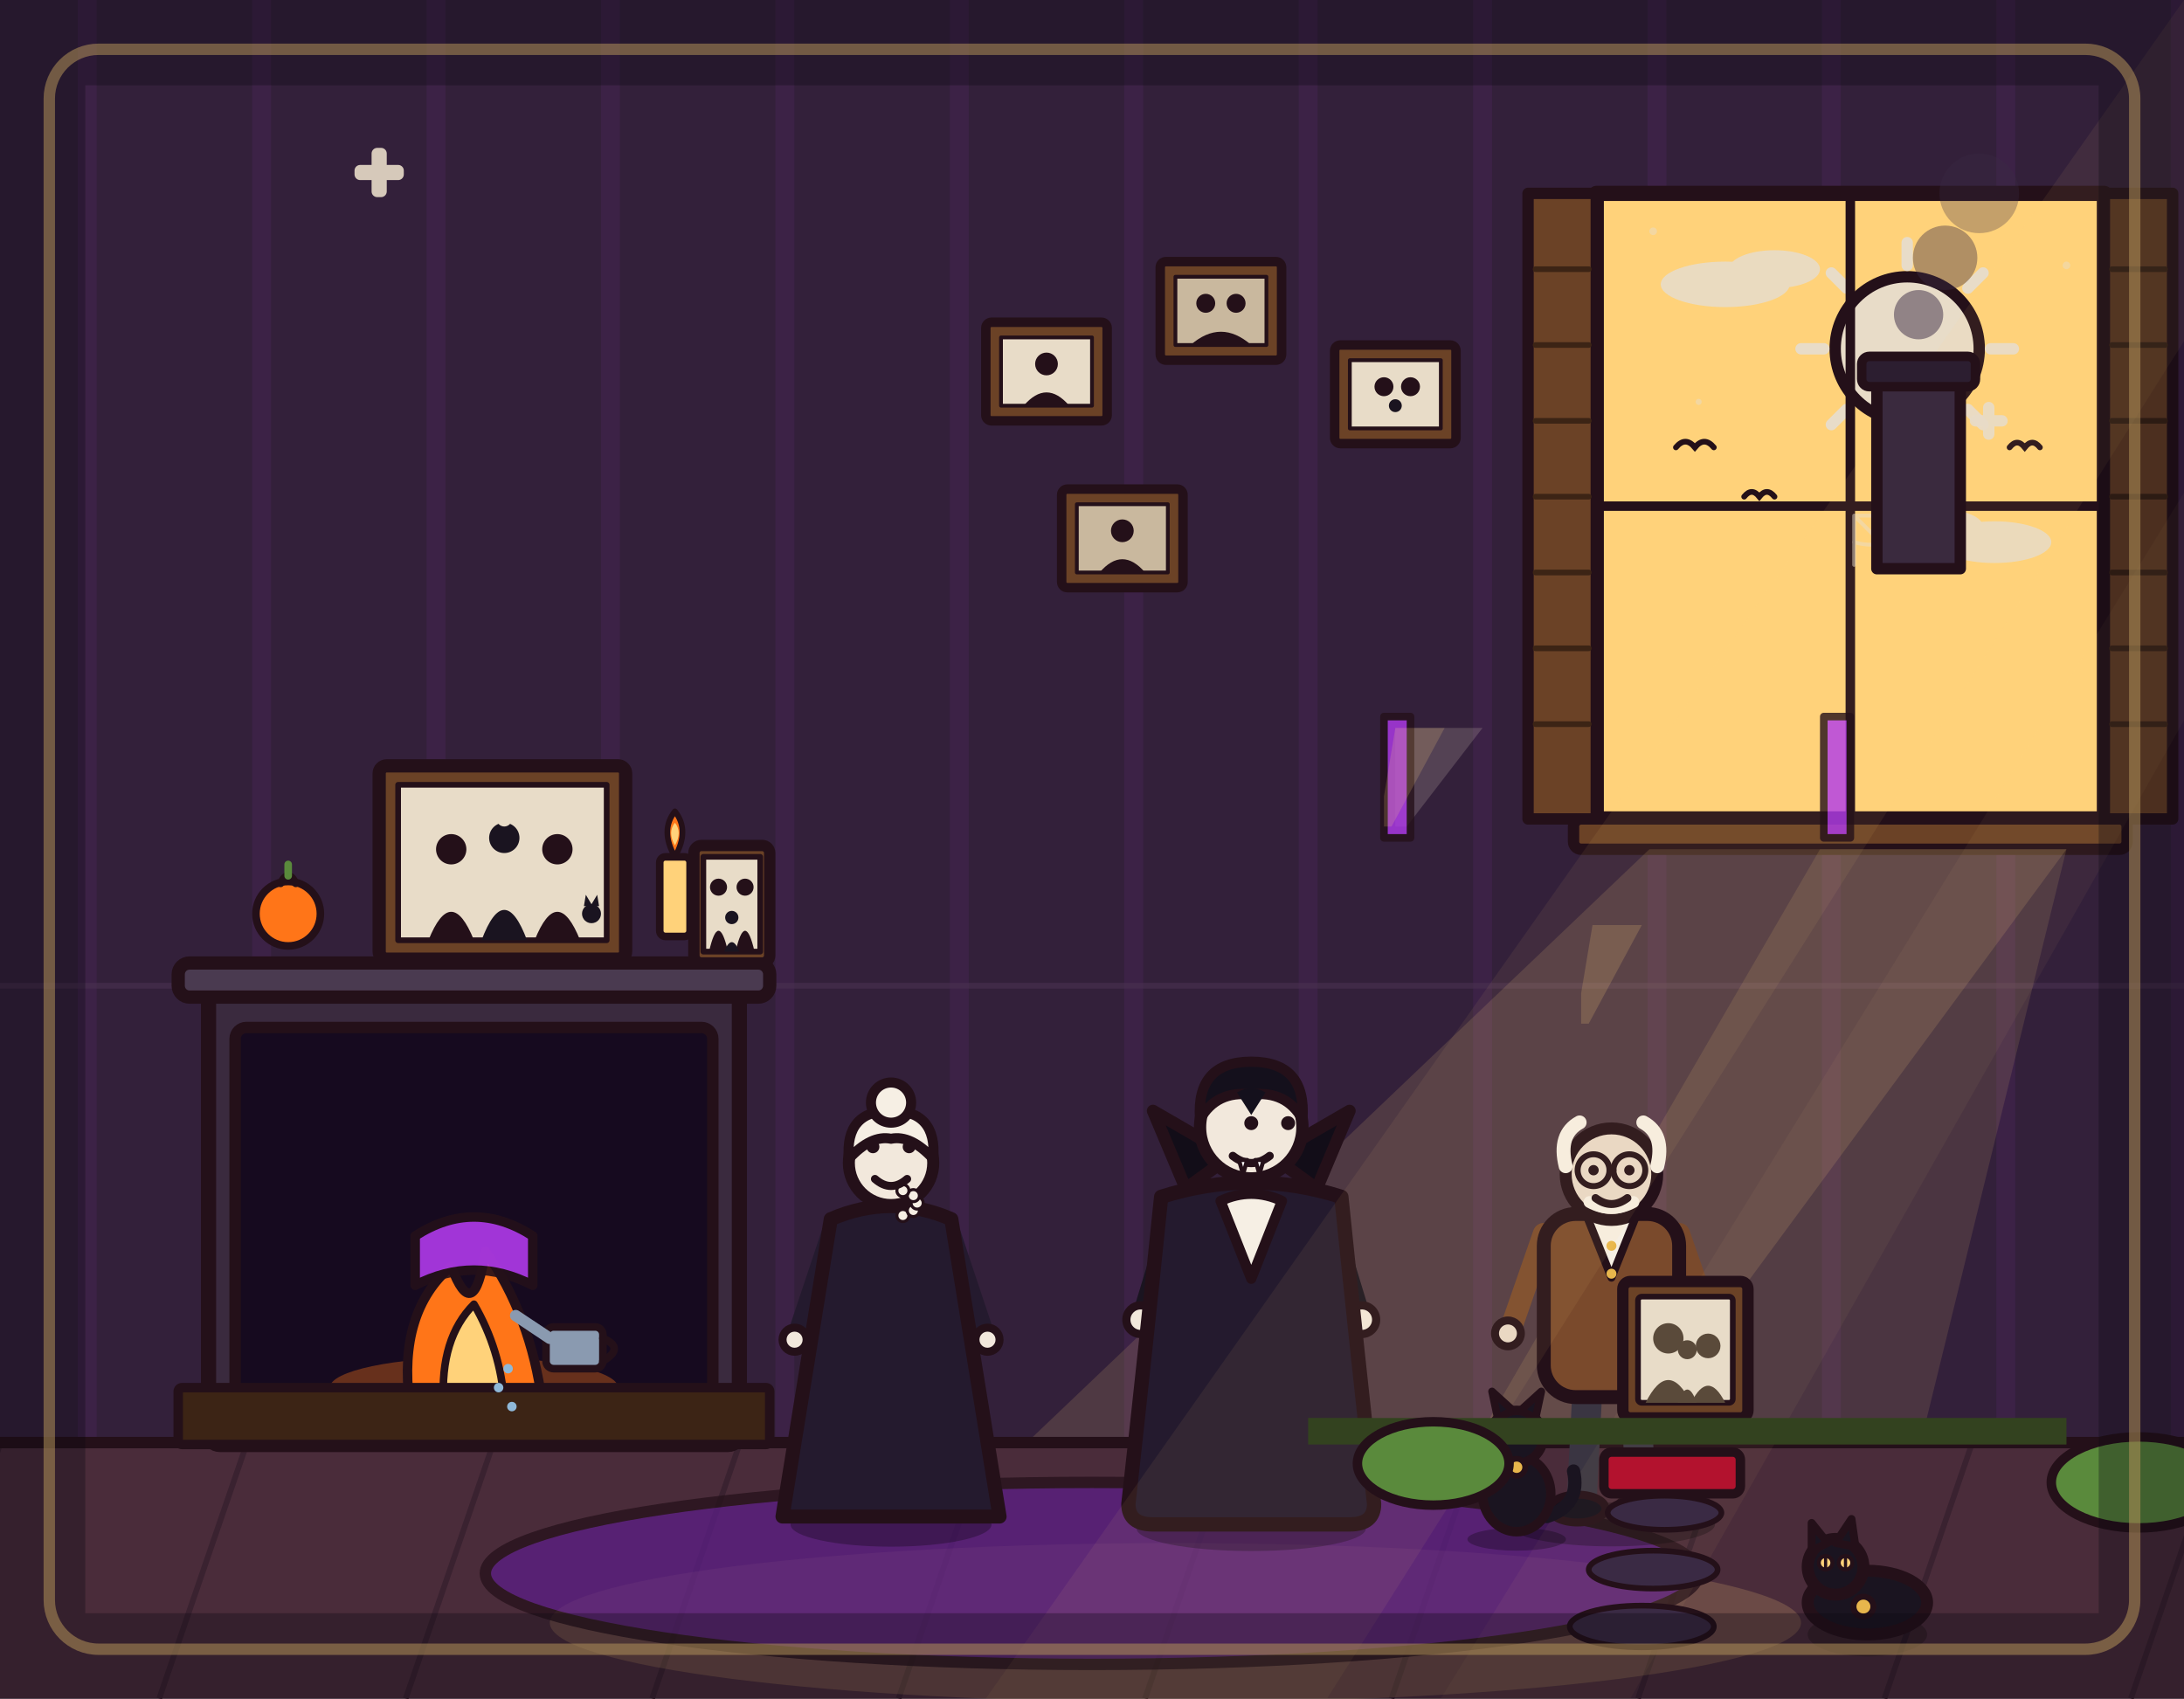
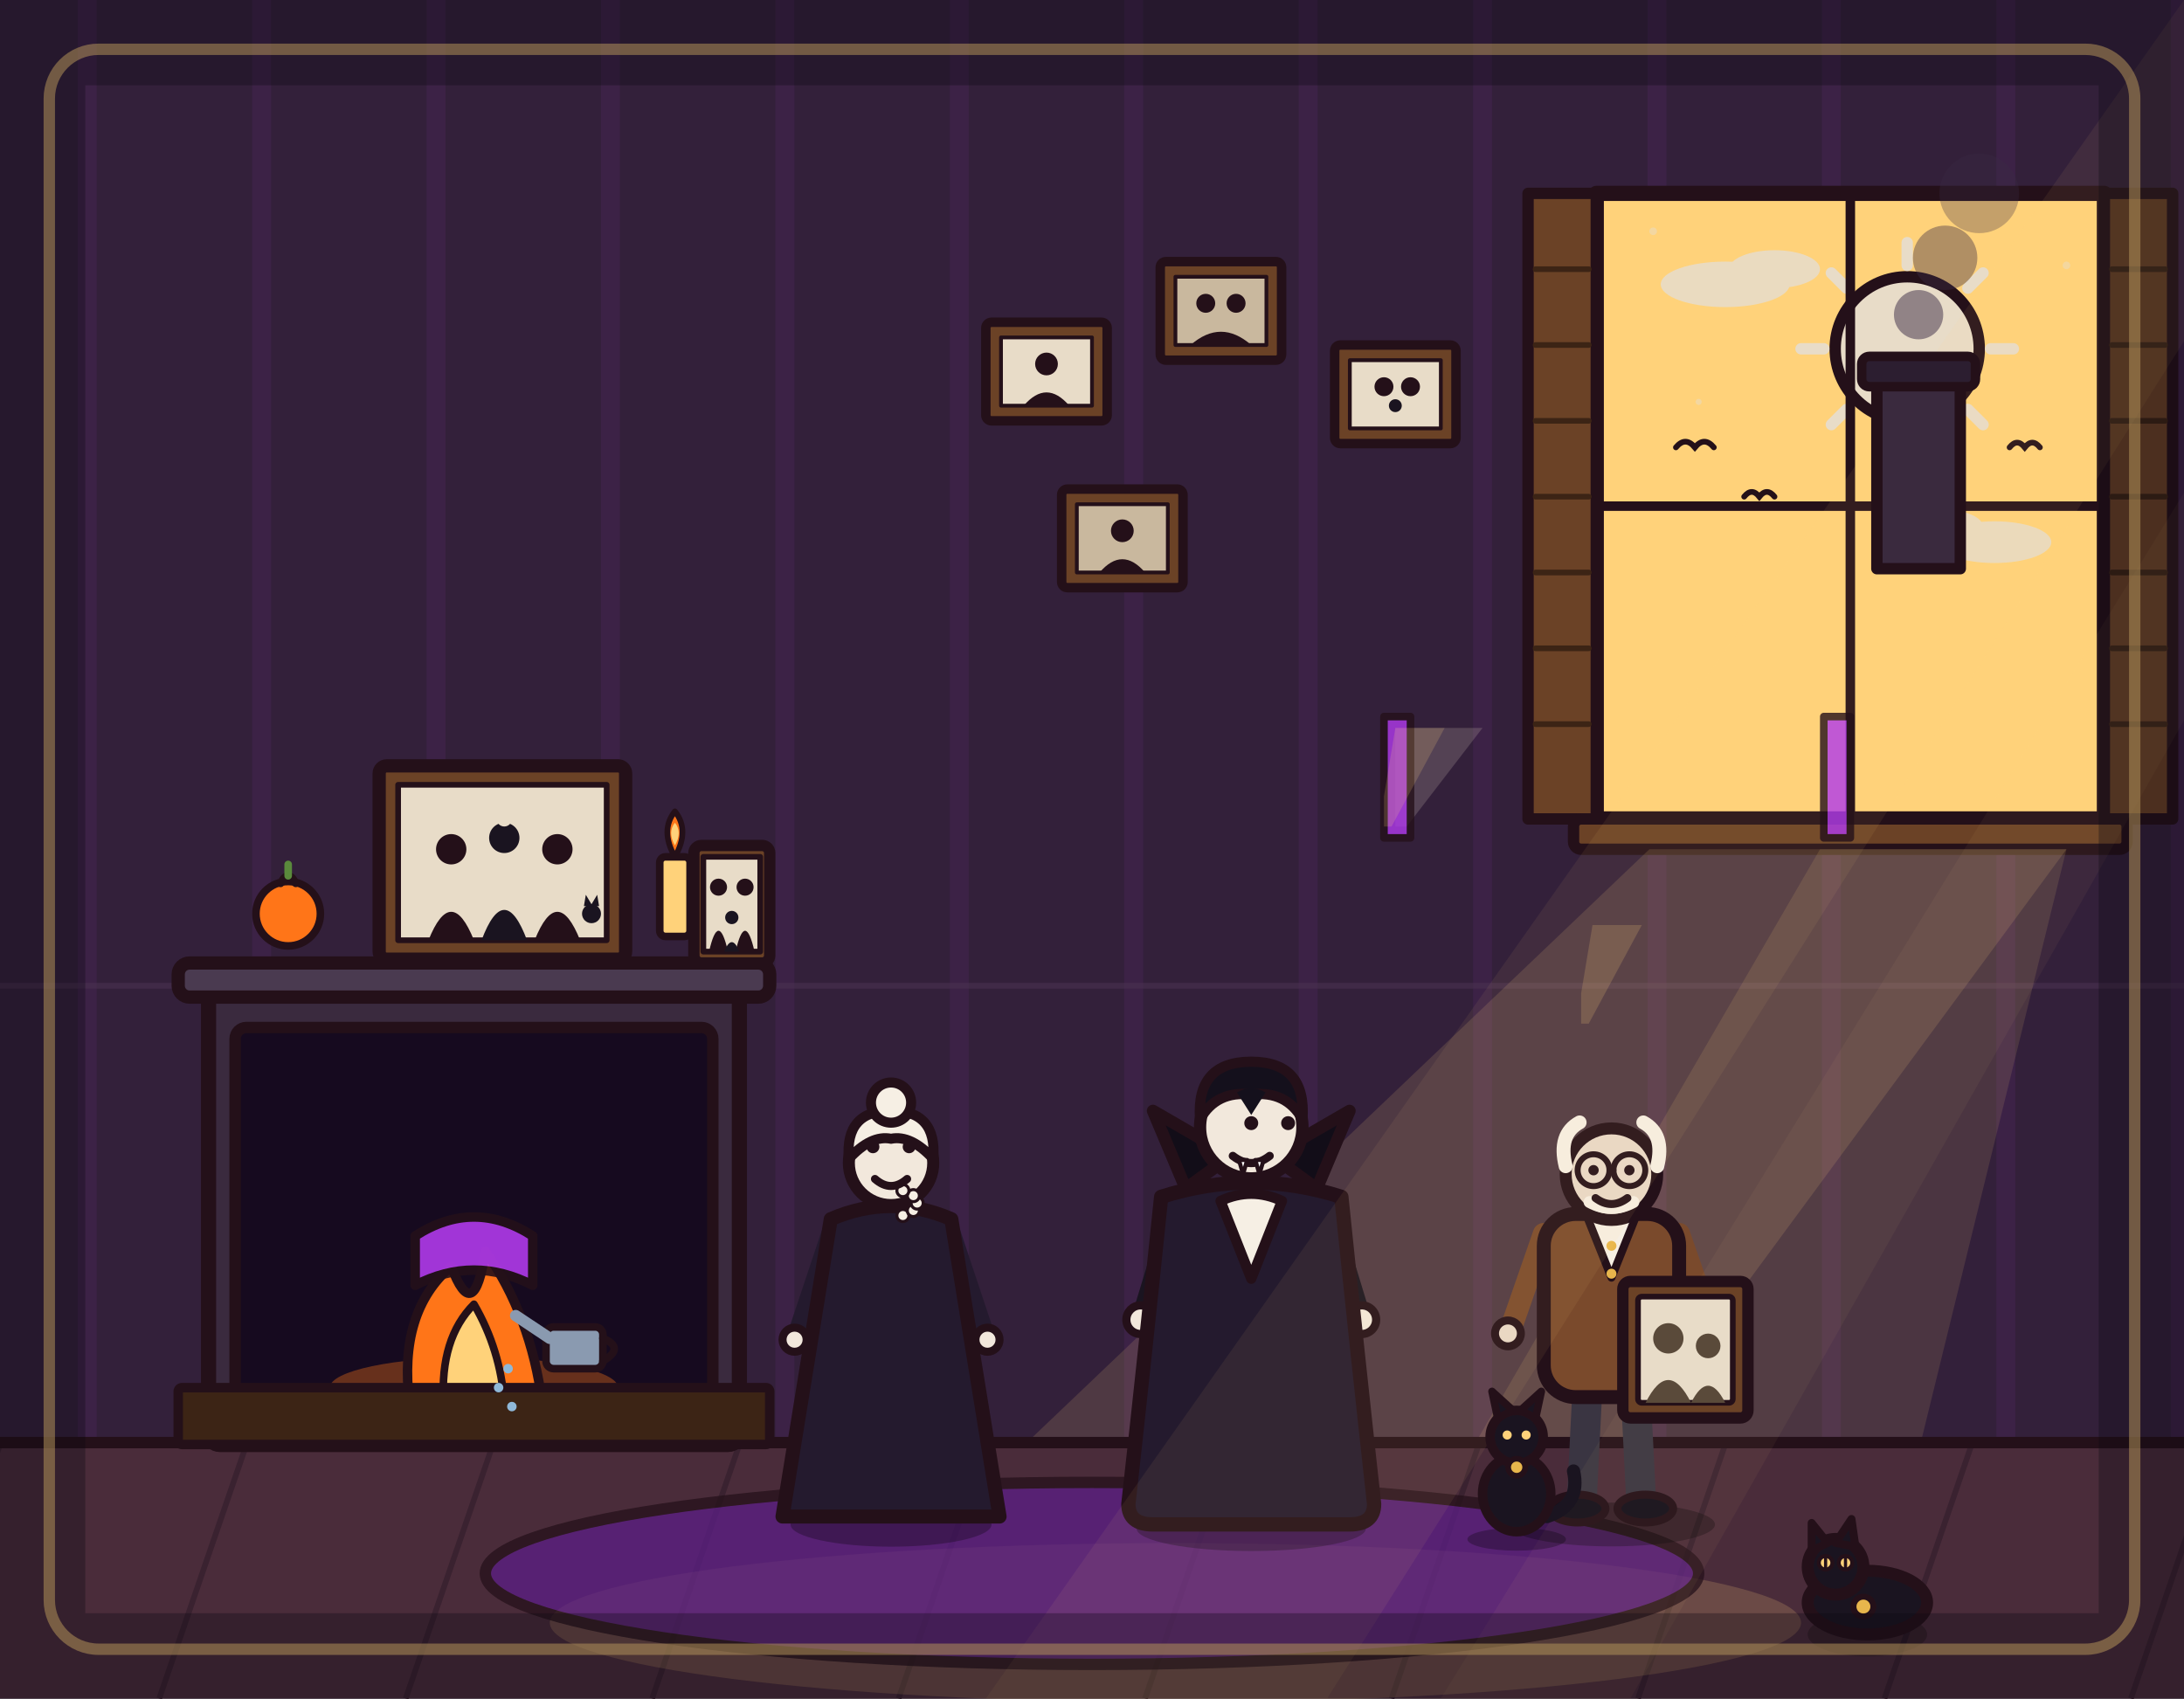
<svg xmlns="http://www.w3.org/2000/svg" viewBox="0 0 1152 896" width="1152" height="896">
  <rect x="0" y="0" width="1152" height="896" fill="#33203a" />
  <path d="M46 0V762M138 0V762M230 0V762M322 0V762M414 0V762M506 0V762M598 0V762M690 0V762M782 0V762M874 0V762M966 0V762M1058 0V762M1150 0V762" stroke="#b03aeb" stroke-width="10" opacity=".07" fill="none" />
  <line x1="0" y1="520" x2="1152" y2="520" stroke="#4a3050" stroke-width="3" opacity=".6" />
  <g>
    <rect x="520" y="170" width="64" height="52" rx="3" fill="#6b4226" stroke="#241019" stroke-width="5" stroke-linejoin="round" stroke-linecap="round" />
    <rect x="528" y="178" width="48" height="36" fill="#e8dcc8" stroke="#241019" stroke-width="2" stroke-linejoin="round" />
    <circle cx="552" cy="192" r="6" fill="#241019" />
    <path d="M540 214 Q552 200 564 214 Z" fill="#241019" />
  </g>
  <g>
    <rect x="612" y="138" width="64" height="52" rx="3" fill="#6b4226" stroke="#241019" stroke-width="5" stroke-linejoin="round" stroke-linecap="round" />
    <rect x="620" y="146" width="48" height="36" fill="#c9b89e" stroke="#241019" stroke-width="2" stroke-linejoin="round" />
    <circle cx="636" cy="160" r="5" fill="#241019" />
    <circle cx="652" cy="160" r="5" fill="#241019" />
    <path d="M628 182 Q644 168 660 182 Z" fill="#241019" />
  </g>
  <g>
    <rect x="704" y="182" width="64" height="52" rx="3" fill="#6b4226" stroke="#241019" stroke-width="5" stroke-linejoin="round" stroke-linecap="round" />
    <rect x="712" y="190" width="48" height="36" fill="#e8dcc8" stroke="#241019" stroke-width="2" stroke-linejoin="round" />
    <circle cx="730" cy="204" r="5" fill="#241019" />
    <circle cx="744" cy="204" r="5" fill="#241019" />
    <circle cx="736" cy="214" r="3.4" fill="#1a1420" />
  </g>
  <g>
    <rect x="560" y="258" width="64" height="52" rx="3" fill="#6b4226" stroke="#241019" stroke-width="5" stroke-linejoin="round" stroke-linecap="round" />
    <rect x="568" y="266" width="48" height="36" fill="#c9b89e" stroke="#241019" stroke-width="2" stroke-linejoin="round" />
    <circle cx="592" cy="280" r="6" fill="#241019" />
    <path d="M580 302 Q592 288 604 302 Z" fill="#241019" />
  </g>
  <rect x="842" y="102" width="268" height="330" fill="#ffd27a" stroke="#241019" stroke-width="8" stroke-linejoin="round" stroke-linecap="round" />
  <circle cx="1006" cy="184" r="38" fill="#e8dcc8" stroke="#241019" stroke-width="6" stroke-linejoin="round" stroke-linecap="round" />
  <path d="M1006 128 L1006 140M1006 228 L1006 240M950 184 L962 184M1050 184 L1062 184M966 144 L974 152M1038 216 L1046 224M1046 144 L1038 152M974 216 L966 224" stroke="#e8dcc8" stroke-width="6" stroke-linecap="round" />
  <g fill="#e8dcc8" opacity=".9">
    <ellipse cx="910" cy="150" rx="34" ry="12" />
    <ellipse cx="936" cy="142" rx="24" ry="10" />
    <ellipse cx="1052" cy="286" rx="30" ry="11" />
    <ellipse cx="1026" cy="278" rx="20" ry="9" />
  </g>
  <g fill="#e8dcc8" opacity=".5">
    <circle cx="872" cy="122" r="2" />
    <circle cx="896" cy="212" r="1.6" />
    <circle cx="1090" cy="140" r="2" />
  </g>
  <path d="M884 236 Q889 230 894 236 Q899 230 904 236M920 262 Q924 257 928 262 Q932 257 936 262M1060 236 Q1064 231 1068 236 Q1072 231 1076 236" fill="none" stroke="#241019" stroke-width="3" stroke-linecap="round" />
  <line x1="976" y1="102" x2="976" y2="432" stroke="#241019" stroke-width="5" stroke-linecap="round" />
  <line x1="842" y1="267" x2="1110" y2="267" stroke="#241019" stroke-width="5" stroke-linecap="round" />
  <rect x="806" y="102" width="36" height="330" fill="#6b4226" stroke="#241019" stroke-width="6" stroke-linejoin="round" stroke-linecap="round" />
  <line x1="810" y1="142" x2="838" y2="142" stroke="#3c2415" stroke-width="3" stroke-linecap="round" />
  <line x1="810" y1="182" x2="838" y2="182" stroke="#3c2415" stroke-width="3" stroke-linecap="round" />
  <line x1="810" y1="222" x2="838" y2="222" stroke="#3c2415" stroke-width="3" stroke-linecap="round" />
  <line x1="810" y1="262" x2="838" y2="262" stroke="#3c2415" stroke-width="3" stroke-linecap="round" />
  <line x1="810" y1="302" x2="838" y2="302" stroke="#3c2415" stroke-width="3" stroke-linecap="round" />
  <line x1="810" y1="342" x2="838" y2="342" stroke="#3c2415" stroke-width="3" stroke-linecap="round" />
  <line x1="810" y1="382" x2="838" y2="382" stroke="#3c2415" stroke-width="3" stroke-linecap="round" />
  <rect x="1110" y="102" width="36" height="330" fill="#6b4226" stroke="#241019" stroke-width="6" stroke-linejoin="round" stroke-linecap="round" />
  <line x1="1114" y1="142" x2="1142" y2="142" stroke="#3c2415" stroke-width="3" stroke-linecap="round" />
  <line x1="1114" y1="182" x2="1142" y2="182" stroke="#3c2415" stroke-width="3" stroke-linecap="round" />
  <line x1="1114" y1="222" x2="1142" y2="222" stroke="#3c2415" stroke-width="3" stroke-linecap="round" />
  <line x1="1114" y1="262" x2="1142" y2="262" stroke="#3c2415" stroke-width="3" stroke-linecap="round" />
  <line x1="1114" y1="302" x2="1142" y2="302" stroke="#3c2415" stroke-width="3" stroke-linecap="round" />
  <line x1="1114" y1="342" x2="1142" y2="342" stroke="#3c2415" stroke-width="3" stroke-linecap="round" />
  <line x1="1114" y1="382" x2="1142" y2="382" stroke="#3c2415" stroke-width="3" stroke-linecap="round" />
  <rect x="830" y="432" width="292" height="16" rx="4" fill="#6b4226" stroke="#241019" stroke-width="6" stroke-linejoin="round" stroke-linecap="round" />
  <polygon points="870,448 1090,448 760,896 400,896" fill="#ffd27a" opacity="0.14" />
  <polygon points="960,448 1090,448 980,896 700,896" fill="#ffd27a" opacity="0.12" />
  <rect x="0" y="760" width="1152" height="136" fill="#4a2c3a" />
  <path d="M0 762 L-46 896M130 762 L84 896M260 762 L214 896M390 762 L344 896M520 762 L474 896M650 762 L604 896M780 762 L734 896M910 762 L864 896M1040 762 L994 896M1170 762 L1124 896" stroke="#3a2230" stroke-width="3" fill="none" />
  <line x1="0" y1="761" x2="1152" y2="761" stroke="#241019" stroke-width="6" stroke-linecap="round" />
  <ellipse cx="620" cy="856" rx="330" ry="42" fill="#ffd27a" opacity="0.18" />
  <ellipse cx="576" cy="830" rx="320" ry="48" fill="#5b1e86" stroke="#241019" stroke-width="6" stroke-linejoin="round" stroke-linecap="round" opacity="0.75" />
  <rect x="110" y="522" width="280" height="240" rx="6" fill="#3a2a3e" stroke="#241019" stroke-width="8" stroke-linejoin="round" stroke-linecap="round" />
  <rect x="124" y="542" width="252" height="206" rx="6" fill="#160a1f" stroke="#241019" stroke-width="6" stroke-linejoin="round" stroke-linecap="round" />
  <ellipse cx="250" cy="732" rx="76" ry="16" fill="#ff7518" opacity="0.35" />
  <path d="M216 740 Q210 692 238 668 Q250 700 256 660 Q280 694 286 740 Z" fill="#ff7518" stroke="#241019" stroke-width="5" stroke-linejoin="round" stroke-linecap="round" />
  <path d="M234 740 Q232 706 250 688 Q264 712 266 740 Z" fill="#ffd27a" stroke="#241019" stroke-width="4" stroke-linejoin="round" stroke-linecap="round" />
  <rect x="94" y="508" width="312" height="18" rx="6" fill="#4a3a50" stroke="#241019" stroke-width="7" stroke-linejoin="round" stroke-linecap="round" />
  <rect x="94" y="732" width="312" height="30" rx="2" fill="#3c2415" stroke="#241019" stroke-width="5" stroke-linejoin="round" stroke-linecap="round" />
  <g>
    <rect x="200" y="404" width="130" height="102" rx="4" fill="#6b4226" stroke="#241019" stroke-width="7" stroke-linejoin="round" stroke-linecap="round" />
    <rect x="210" y="414" width="110" height="82" fill="#e8dcc8" stroke="#241019" stroke-width="3" stroke-linejoin="round" />
    <circle cx="238" cy="448" r="8" fill="#241019" />
    <path d="M226 496 Q238 466 250 496 Z" fill="#241019" />
    <circle cx="266" cy="442" r="8" fill="#1a1420" />
    <circle cx="266" cy="432" r="4" fill="#e8dcc8" />
    <path d="M254 496 Q266 464 278 496 Z" fill="#1a1420" />
    <circle cx="294" cy="448" r="8" fill="#241019" />
    <path d="M282 496 Q294 466 306 496 Z" fill="#241019" />
    <circle cx="312" cy="482" r="5" fill="#1a1420" />
    <path d="M308 478 L309 472 L312 477 L315 472 L316 478 Z" fill="#1a1420" />
  </g>
  <circle cx="152" cy="482" r="17" fill="#ff7518" stroke="#241019" stroke-width="4" stroke-linejoin="round" stroke-linecap="round" />
  <path d="M148 466 Q152 458 156 466" fill="none" stroke="#241019" stroke-width="4" stroke-linecap="round" />
  <line x1="152" y1="462" x2="152" y2="456" stroke="#5a8a3c" stroke-width="4" stroke-linecap="round" />
  <rect x="348" y="452" width="16" height="42" rx="3" fill="#ffd27a" stroke="#241019" stroke-width="4" stroke-linejoin="round" stroke-linecap="round" />
  <path d="M356 452 Q348 438 356 428 Q364 438 356 452 Z" fill="#ff7518" stroke="#241019" stroke-width="3" stroke-linejoin="round" stroke-linecap="round" />
  <path d="M356 446 Q352 439 356 434 Q360 439 356 446 Z" fill="#ffd27a" />
  <g>
    <rect x="366" y="446" width="40" height="62" rx="4" fill="#6b4226" stroke="#241019" stroke-width="6" stroke-linejoin="round" stroke-linecap="round" />
    <rect x="371" y="452" width="30" height="50" fill="#e8dcc8" stroke="#241019" stroke-width="3" stroke-linejoin="round" />
    <circle cx="379" cy="468" r="4.5" fill="#241019" />
    <circle cx="393" cy="468" r="4.5" fill="#241019" />
    <path d="M374 502 Q379 480 384 502 Z" fill="#241019" />
    <path d="M388 502 Q393 480 398 502 Z" fill="#241019" />
    <circle cx="386" cy="484" r="3.5" fill="#1a1420" />
    <path d="M382 502 Q386 492 390 502 Z" fill="#1a1420" />
  </g>
  <g transform="translate(470 800) scale(1.06 1.06)">
    <ellipse cx="0" cy="4" rx="50" ry="11" fill="#000000" stroke-width="0" stroke-linejoin="round" stroke-linecap="round" stroke="none" opacity="0.28" />
    <path d="M-30 -140 L-46 -92" fill="none" stroke="#241a2e" stroke-width="10" stroke-linecap="round" stroke-linejoin="round" />
    <circle cx="-48" cy="-88" r="6" fill="#f2e8dc" stroke="#241019" stroke-width="4" stroke-linejoin="round" stroke-linecap="round" />
    <path d="M30 -140 L46 -92" fill="none" stroke="#241a2e" stroke-width="10" stroke-linecap="round" stroke-linejoin="round" />
    <circle cx="48" cy="-88" r="6" fill="#f2e8dc" stroke="#241019" stroke-width="4" stroke-linejoin="round" stroke-linecap="round" />
    <path d="M-30 -148 L-54 0 L54 0 L30 -148 Q0 -161 -30 -148 Z" fill="#241a2e" stroke="#241019" stroke-width="7" stroke-linejoin="round" stroke-linecap="round" />
    <circle cx="0" cy="-176" r="21" fill="#f2e8dc" stroke="#241019" stroke-width="6" stroke-linejoin="round" stroke-linecap="round" />
    <path d="M-21 -178 Q-23 -202 0 -202 Q23 -202 21 -178 Q10 -190 0 -188 Q-10 -190 -21 -178 Z" fill="#f6efe4" stroke="#241019" stroke-width="5" stroke-linejoin="round" stroke-linecap="round" />
    <circle cx="0" cy="-206" r="10" fill="#f6efe4" stroke="#241019" stroke-width="5" stroke-linejoin="round" stroke-linecap="round" />
    <circle cx="5.9" cy="-149.8" r="3" fill="#f6efe4" stroke="#241019" stroke-width="1.5" stroke-linejoin="round" stroke-linecap="round" />
    <circle cx="11.1" cy="-152.3" r="3" fill="#f6efe4" stroke="#241019" stroke-width="1.5" stroke-linejoin="round" stroke-linecap="round" />
    <circle cx="13" cy="-156" r="3" fill="#f6efe4" stroke="#241019" stroke-width="1.5" stroke-linejoin="round" stroke-linecap="round" />
    <circle cx="11.1" cy="-159.7" r="3" fill="#f6efe4" stroke="#241019" stroke-width="1.5" stroke-linejoin="round" stroke-linecap="round" />
    <circle cx="5.9" cy="-162.2" r="3" fill="#f6efe4" stroke="#241019" stroke-width="1.5" stroke-linejoin="round" stroke-linecap="round" />
    <circle cx="-9" cy="-184" r="3.2" fill="#241019" stroke-width="0" stroke-linejoin="round" stroke-linecap="round" stroke="none" />
    <circle cx="9" cy="-184" r="3.2" fill="#241019" stroke-width="0" stroke-linejoin="round" stroke-linecap="round" stroke="none" />
    <path d="M-8 -168 Q0 -161 8 -168" fill="none" stroke="#241019" stroke-width="4" stroke-linecap="round" stroke-linejoin="round" />
  </g>
  <g transform="translate(660 802) scale(-1.08 1.08)">
    <ellipse cx="0" cy="4" rx="56" ry="11" fill="#000000" stroke-width="0" stroke-linejoin="round" stroke-linecap="round" stroke="none" opacity="0.28" />
    <path d="M-12 -62 L-16 -6" fill="none" stroke="#241a2e" stroke-width="15" stroke-linecap="round" stroke-linejoin="round" />
    <path d="M12 -62 L16 -6" fill="none" stroke="#241a2e" stroke-width="15" stroke-linecap="round" stroke-linejoin="round" />
    <ellipse cx="-18" cy="-4" rx="15" ry="7" fill="#14101c" stroke="#241019" stroke-width="4" stroke-linejoin="round" stroke-linecap="round" />
    <ellipse cx="18" cy="-4" rx="15" ry="7" fill="#14101c" stroke="#241019" stroke-width="4" stroke-linejoin="round" stroke-linecap="round" />
    <path d="M-38 -148 L-52 -102" fill="none" stroke="#1a1420" stroke-width="11" stroke-linecap="round" stroke-linejoin="round" />
    <circle cx="-54" cy="-98" r="7" fill="#f2e8dc" stroke="#241019" stroke-width="4" stroke-linejoin="round" stroke-linecap="round" />
    <path d="M38 -148 L52 -102" fill="none" stroke="#1a1420" stroke-width="11" stroke-linecap="round" stroke-linejoin="round" />
    <circle cx="54" cy="-98" r="7" fill="#f2e8dc" stroke="#241019" stroke-width="4" stroke-linejoin="round" stroke-linecap="round" />
    <path d="M-44 -158 Q-52 -80 -60 -8 Q-60 2 -48 2 L48 2 Q60 2 60 -8 Q52 -80 44 -158 Q0 -172 -44 -158 Z" fill="#241a2e" stroke="#241019" stroke-width="7" stroke-linejoin="round" stroke-linecap="round" />
    <path d="M-32 -162 L-48 -200 L-10 -178 Z" fill="#120d18" stroke="#241019" stroke-width="6" stroke-linejoin="round" stroke-linecap="round" />
    <path d="M32 -162 L48 -200 L10 -178 Z" fill="#120d18" stroke="#241019" stroke-width="6" stroke-linejoin="round" stroke-linecap="round" />
    <path d="M-15 -156 L0 -118 L15 -156 Q0 -163 -15 -156 Z" fill="#f6efe4" stroke="#241019" stroke-width="5" stroke-linejoin="round" stroke-linecap="round" />
    <circle cx="0" cy="-192" r="25" fill="#f2e8dc" stroke="#241019" stroke-width="6" stroke-linejoin="round" stroke-linecap="round" />
    <path d="M-25 -196 Q-27 -224 0 -224 Q27 -224 25 -196 Q17 -210 0 -208 Q-17 -210 -25 -196 Z" fill="#14101c" stroke="#241019" stroke-width="5" stroke-linejoin="round" stroke-linecap="round" />
    <path d="M-7 -209 L0 -198 L7 -209 Q0 -213 -7 -209 Z" fill="#14101c" stroke-width="0" stroke-linejoin="round" stroke-linecap="round" stroke="none" />
    <circle cx="-18" cy="-194" r="3.4" fill="#241019" stroke-width="0" stroke-linejoin="round" stroke-linecap="round" stroke="none" />
    <circle cx="0" cy="-194" r="3.4" fill="#241019" stroke-width="0" stroke-linejoin="round" stroke-linecap="round" stroke="none" />
    <path d="M-9 -178 Q0 -171 9 -178" fill="none" stroke="#241019" stroke-width="4" stroke-linecap="round" stroke-linejoin="round" />
    <path d="M-6 -176 L-2 -176 L-4 -169 Z" fill="#ffffff" stroke="#241019" stroke-width="2" stroke-linejoin="round" stroke-linecap="round" />
    <path d="M2 -176 L6 -176 L4 -169 Z" fill="#ffffff" stroke="#241019" stroke-width="2" stroke-linejoin="round" stroke-linecap="round" />
  </g>
  <g transform="translate(850 800) scale(1.05 1.05)">
    <ellipse cx="0" cy="4" rx="52" ry="11" fill="#000000" stroke-width="0" stroke-linejoin="round" stroke-linecap="round" stroke="none" opacity="0.28" />
    <path d="M-12 -66 L-15 -6" fill="none" stroke="#3a3542" stroke-width="15" stroke-linecap="round" stroke-linejoin="round" />
    <path d="M12 -66 L15 -6" fill="none" stroke="#3a3542" stroke-width="15" stroke-linecap="round" stroke-linejoin="round" />
    <ellipse cx="-17" cy="-4" rx="14" ry="7" fill="#14101c" stroke="#241019" stroke-width="4" stroke-linejoin="round" stroke-linecap="round" />
    <ellipse cx="17" cy="-4" rx="14" ry="7" fill="#14101c" stroke="#241019" stroke-width="4" stroke-linejoin="round" stroke-linecap="round" />
    <path d="M-34 -142 L-50 -96" fill="none" stroke="#7a4a2c" stroke-width="11" stroke-linecap="round" stroke-linejoin="round" />
    <circle cx="-52" cy="-92" r="6.5" fill="#e8d8c8" stroke="#241019" stroke-width="4" stroke-linejoin="round" stroke-linecap="round" />
    <path d="M34 -142 L50 -96" fill="none" stroke="#7a4a2c" stroke-width="11" stroke-linecap="round" stroke-linejoin="round" />
    <circle cx="52" cy="-92" r="6.5" fill="#e8d8c8" stroke="#241019" stroke-width="4" stroke-linejoin="round" stroke-linecap="round" />
    <rect x="-34" y="-152" width="68" height="92" rx="16" fill="#7a4a2c" stroke="#241019" stroke-width="7" stroke-linejoin="round" stroke-linecap="round" />
    <path d="M-12 -150 L0 -120 L12 -150 Z" fill="#f6efe4" stroke="#241019" stroke-width="4" stroke-linejoin="round" stroke-linecap="round" />
    <circle cx="0" cy="-136" r="2.5" fill="#e8b64c" stroke-width="0" stroke-linejoin="round" stroke-linecap="round" stroke="none" />
    <circle cx="0" cy="-122" r="2.5" fill="#e8b64c" stroke-width="0" stroke-linejoin="round" stroke-linecap="round" stroke="none" />
    <circle cx="0" cy="-172" r="23" fill="#e8d8c8" stroke="#241019" stroke-width="6" stroke-linejoin="round" stroke-linecap="round" />
    <path d="M-23 -176 Q-27 -192 -16 -198" fill="none" stroke="#f6efe4" stroke-width="7" stroke-linecap="round" stroke-linejoin="round" />
    <path d="M23 -176 Q27 -192 16 -198" fill="none" stroke="#f6efe4" stroke-width="7" stroke-linecap="round" stroke-linejoin="round" />
    <circle cx="-9" cy="-174" r="2.6" fill="#241019" stroke-width="0" stroke-linejoin="round" stroke-linecap="round" stroke="none" />
    <circle cx="9" cy="-174" r="2.6" fill="#241019" stroke-width="0" stroke-linejoin="round" stroke-linecap="round" stroke="none" />
    <circle cx="-9" cy="-174" r="8" fill="none" stroke="#241019" stroke-width="3" stroke-linejoin="round" stroke-linecap="round" />
    <circle cx="9" cy="-174" r="8" fill="none" stroke="#241019" stroke-width="3" stroke-linejoin="round" stroke-linecap="round" />
    <line x1="-1" y1="-174" x2="1" y2="-174" stroke="#241019" stroke-width="3" stroke-linecap="round" />
    <path d="M-11 -158 Q0 -152 11 -158" fill="none" stroke="#f6efe4" stroke-width="6" stroke-linecap="round" stroke-linejoin="round" />
    <path d="M-8 -160 Q0 -154 8 -160" fill="none" stroke="#241019" stroke-width="4" stroke-linecap="round" stroke-linejoin="round" />
  </g>
  <g transform="translate(985 858) scale(-1.05 1.05)">
    <ellipse cx="0" cy="4" rx="30" ry="11" fill="#000000" stroke-width="0" stroke-linejoin="round" stroke-linecap="round" stroke="none" opacity="0.25" />
    <ellipse cx="0" cy="-12" rx="30" ry="16" fill="#1a1420" stroke="#241019" stroke-width="6" stroke-linejoin="round" stroke-linecap="round" />
    <circle cx="16" cy="-30" r="14" fill="#1a1420" stroke="#241019" stroke-width="6" stroke-linejoin="round" stroke-linecap="round" />
    <path d="M6 -40 L8 -54 L16 -42 Z" fill="#1a1420" stroke="#241019" stroke-width="4" stroke-linejoin="round" stroke-linecap="round" />
    <path d="M20 -42 L28 -52 L28 -38 Z" fill="#1a1420" stroke="#241019" stroke-width="4" stroke-linejoin="round" stroke-linecap="round" />
    <circle cx="11" cy="-32" r="3.4" fill="#ffd27a" stroke="#241019" stroke-width="2" stroke-linejoin="round" stroke-linecap="round" />
    <circle cx="21" cy="-32" r="3.4" fill="#ffd27a" stroke="#241019" stroke-width="2" stroke-linejoin="round" stroke-linecap="round" />
    <line x1="11" y1="-35" x2="11" y2="-29" stroke="#241019" stroke-width="1.6" stroke-linecap="round" />
    <line x1="21" y1="-35" x2="21" y2="-29" stroke="#241019" stroke-width="1.6" stroke-linecap="round" />
    <circle cx="2" cy="-10" r="5" fill="#e8b64c" stroke="#241019" stroke-width="3" stroke-linejoin="round" stroke-linecap="round" />
  </g>
  <polygon points="1152,0 1152,180 700,896 520,896" fill="#ffd27a" opacity=".07" />
  <polygon points="1152,260 1152,380 860,896 760,896" fill="#ffd27a" opacity=".05" />
-   <rect x="846" y="766" width="72" height="22" rx="4" fill="#b3122e" stroke="#241019" stroke-width="5" stroke-linejoin="round" stroke-linecap="round" />
  <path d="M736 384 L782 384 L742 436 L736 436 Z" fill="#e8dcc8" opacity=".18" />
-   <g stroke="#e8dcc8" stroke-width="2" opacity=".5" fill="none" stroke-linecap="round">
-     <path d="M978 272 L998 292 M978 272 L1004 272 M978 272 L978 298 M990 272 L1012 292" />
-     <path d="M978 286 Q992 290 1000 282" />
-   </g>
  <g>
    <rect x="856" y="676" width="66" height="72" rx="4" fill="#6b4226" stroke="#241019" stroke-width="6" stroke-linejoin="round" stroke-linecap="round" />
    <rect x="864" y="684" width="50" height="56" rx="2" fill="#e8dcc8" stroke="#241019" stroke-width="3" stroke-linejoin="round" stroke-linecap="round" />
    <circle cx="880" cy="706" r="8" fill="#5a4a3a" />
    <path d="M868 740Q880 716 892 740Z" fill="#5a4a3a" />
    <circle cx="901" cy="710" r="6.5" fill="#5a4a3a" />
    <path d="M892 740Q901 722 910 740Z" fill="#5a4a3a" />
  </g>
  <ellipse cx="800" cy="812" rx="26" ry="6" fill="#000000" opacity=".28" />
  <g transform="translate(800 806)">
    <path d="M16 -6 Q34 -12 30 -30" fill="none" stroke="#1a1420" stroke-width="7" stroke-linecap="round" />
    <ellipse cx="0" cy="-18" rx="18" ry="20" fill="#1a1420" stroke="#241019" stroke-width="5" stroke-linejoin="round" stroke-linecap="round" />
    <circle cx="0" cy="-48" r="14" fill="#1a1420" stroke="#241019" stroke-width="5" stroke-linejoin="round" stroke-linecap="round" />
    <path d="M-10 -58 L-13 -72 L-2 -62 Z" fill="#1a1420" stroke="#241019" stroke-width="4" stroke-linejoin="round" stroke-linecap="round" />
    <path d="M10 -58 L13 -72 L2 -62 Z" fill="#1a1420" stroke="#241019" stroke-width="4" stroke-linejoin="round" stroke-linecap="round" />
    <circle cx="-5" cy="-49" r="2.4" fill="#ffd27a" />
    <circle cx="5" cy="-49" r="2.4" fill="#ffd27a" />
    <circle cx="0" cy="-32" r="4.5" fill="#e8b64c" stroke="#241019" stroke-width="3" stroke-linejoin="round" stroke-linecap="round" />
  </g>
  <rect x="990" y="200" width="44" height="100" fill="#3a2a3e" stroke="#241019" stroke-width="6" stroke-linejoin="round" stroke-linecap="round" />
  <rect x="982" y="188" width="60" height="16" rx="4" fill="#2c1e30" stroke="#241019" stroke-width="5" stroke-linejoin="round" stroke-linecap="round" />
  <circle cx="1012" cy="166" r="13" fill="#3a2a44" opacity=".5" />
  <circle cx="1026" cy="136" r="17" fill="#3a2a44" opacity=".4" />
  <circle cx="1044" cy="102" r="21" fill="#3a2a44" opacity=".3" />
  <rect x="730" y="378" width="14" height="64" fill="#b03aeb" opacity=".8" stroke="#241019" stroke-width="4" stroke-linejoin="round" stroke-linecap="round" />
  <rect x="962" y="378" width="14" height="64" fill="#b03aeb" opacity=".8" stroke="#241019" stroke-width="4" stroke-linejoin="round" stroke-linecap="round" />
-   <circle cx="890" cy="712" r="5" fill="#5a4a3a" />
-   <path d="M885 740Q890 726 895 740Z" fill="#5a4a3a" />
-   <rect x="690" y="748" width="400" height="14" fill="#33421f" />
-   <ellipse cx="756" cy="772" rx="40" ry="22" fill="#5a8a3c" stroke="#241019" stroke-width="5" stroke-linejoin="round" stroke-linecap="round" />
-   <ellipse cx="1128" cy="782" rx="46" ry="24" fill="#5a8a3c" stroke="#241019" stroke-width="5" stroke-linejoin="round" stroke-linecap="round" />
-   <ellipse cx="878" cy="798" rx="30" ry="9" fill="#3a2a44" stroke="#241019" stroke-width="3" />
-   <ellipse cx="872" cy="828" rx="34" ry="10" fill="#3a2a44" stroke="#241019" stroke-width="3" />
-   <ellipse cx="866" cy="858" rx="38" ry="11" fill="#3a2a44" stroke="#241019" stroke-width="3" />
  <path d="M219 652 Q250 632 281 652 L281 678 Q250 662 219 678 Z" fill="#b03aeb" opacity=".9" stroke="#241019" stroke-width="5" stroke-linejoin="round" stroke-linecap="round" />
  <rect x="288" y="700" width="30" height="22" rx="4" fill="#8a9ab0" stroke="#241019" stroke-width="4" stroke-linejoin="round" stroke-linecap="round" />
  <path d="M290 706 L272 694" stroke="#8a9ab0" stroke-width="6" stroke-linecap="round" />
  <path d="M318 706 Q330 711 318 718" fill="none" stroke="#241019" stroke-width="4" stroke-linecap="round" />
  <circle cx="268" cy="722" r="2.5" fill="#8fb8d8" />
  <circle cx="263" cy="732" r="2.5" fill="#8fb8d8" />
  <circle cx="270" cy="742" r="2.5" fill="#8fb8d8" />
-   <g fill="#e8dcc8" opacity=".9">
-     <rect x="196" y="78" width="8" height="26" rx="3" />
-     <rect x="187" y="87" width="26" height="8" rx="3" />
-     <rect x="1046" y="212" width="6" height="20" rx="3" />
-     <rect x="1039" y="219" width="20" height="6" rx="3" />
-   </g>
  <path d="M736 384 L762 384 L734 436 L730 436 L730 420 Z" fill="#ffd27a" opacity=".18" />
  <path d="M840 488 L866 488 L838 540 L834 540 L834 524 Z" fill="#ffd27a" opacity=".18" />
  <rect x="26" y="26" width="1100" height="844" rx="26" fill="none" stroke="#ffd27a" stroke-width="6" opacity="0.55" />
  <rect x="0" y="0" width="1152" height="896" fill="none" stroke="#0b0710" stroke-width="90" opacity="0.32" />
</svg>
